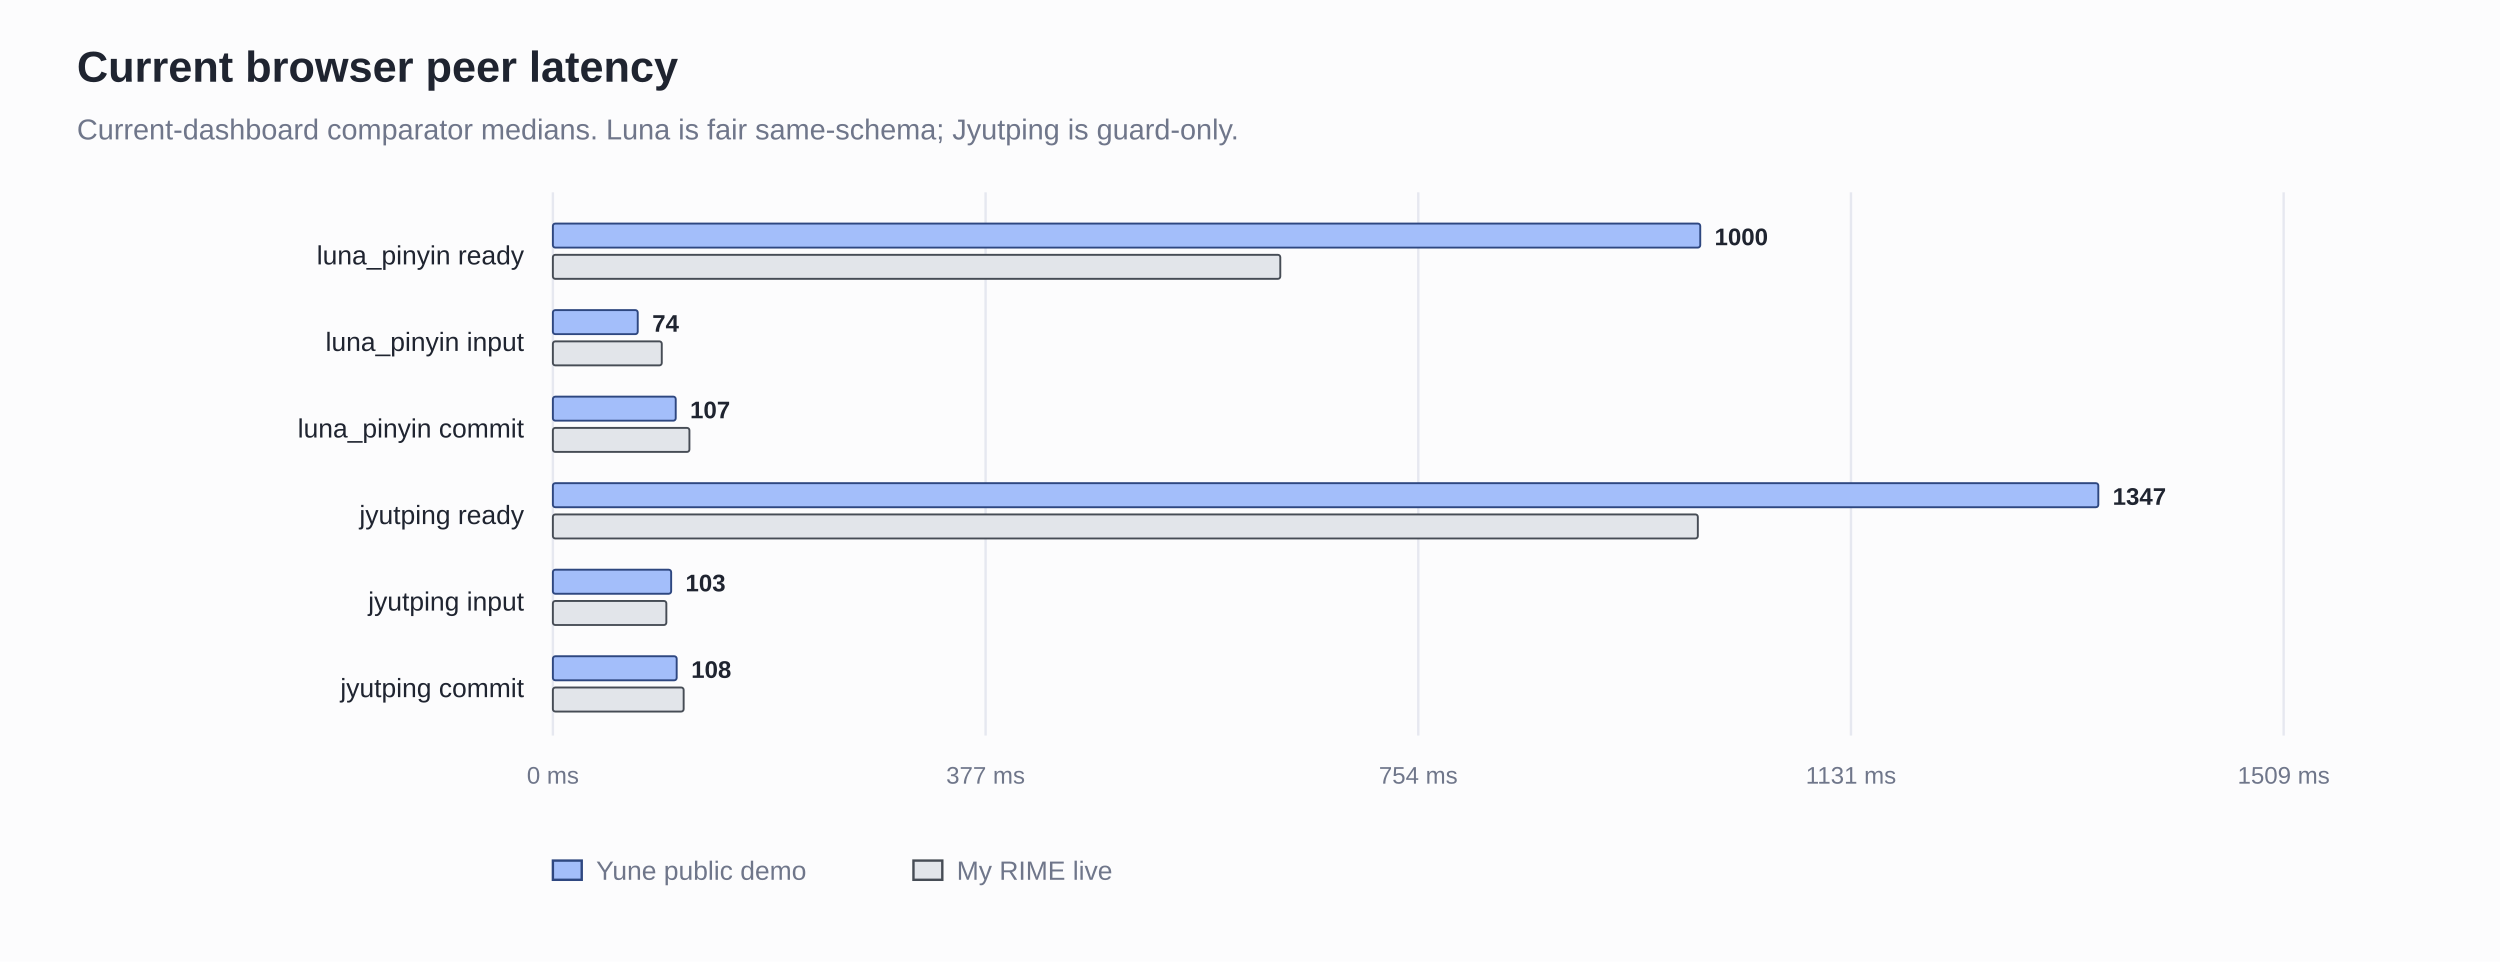
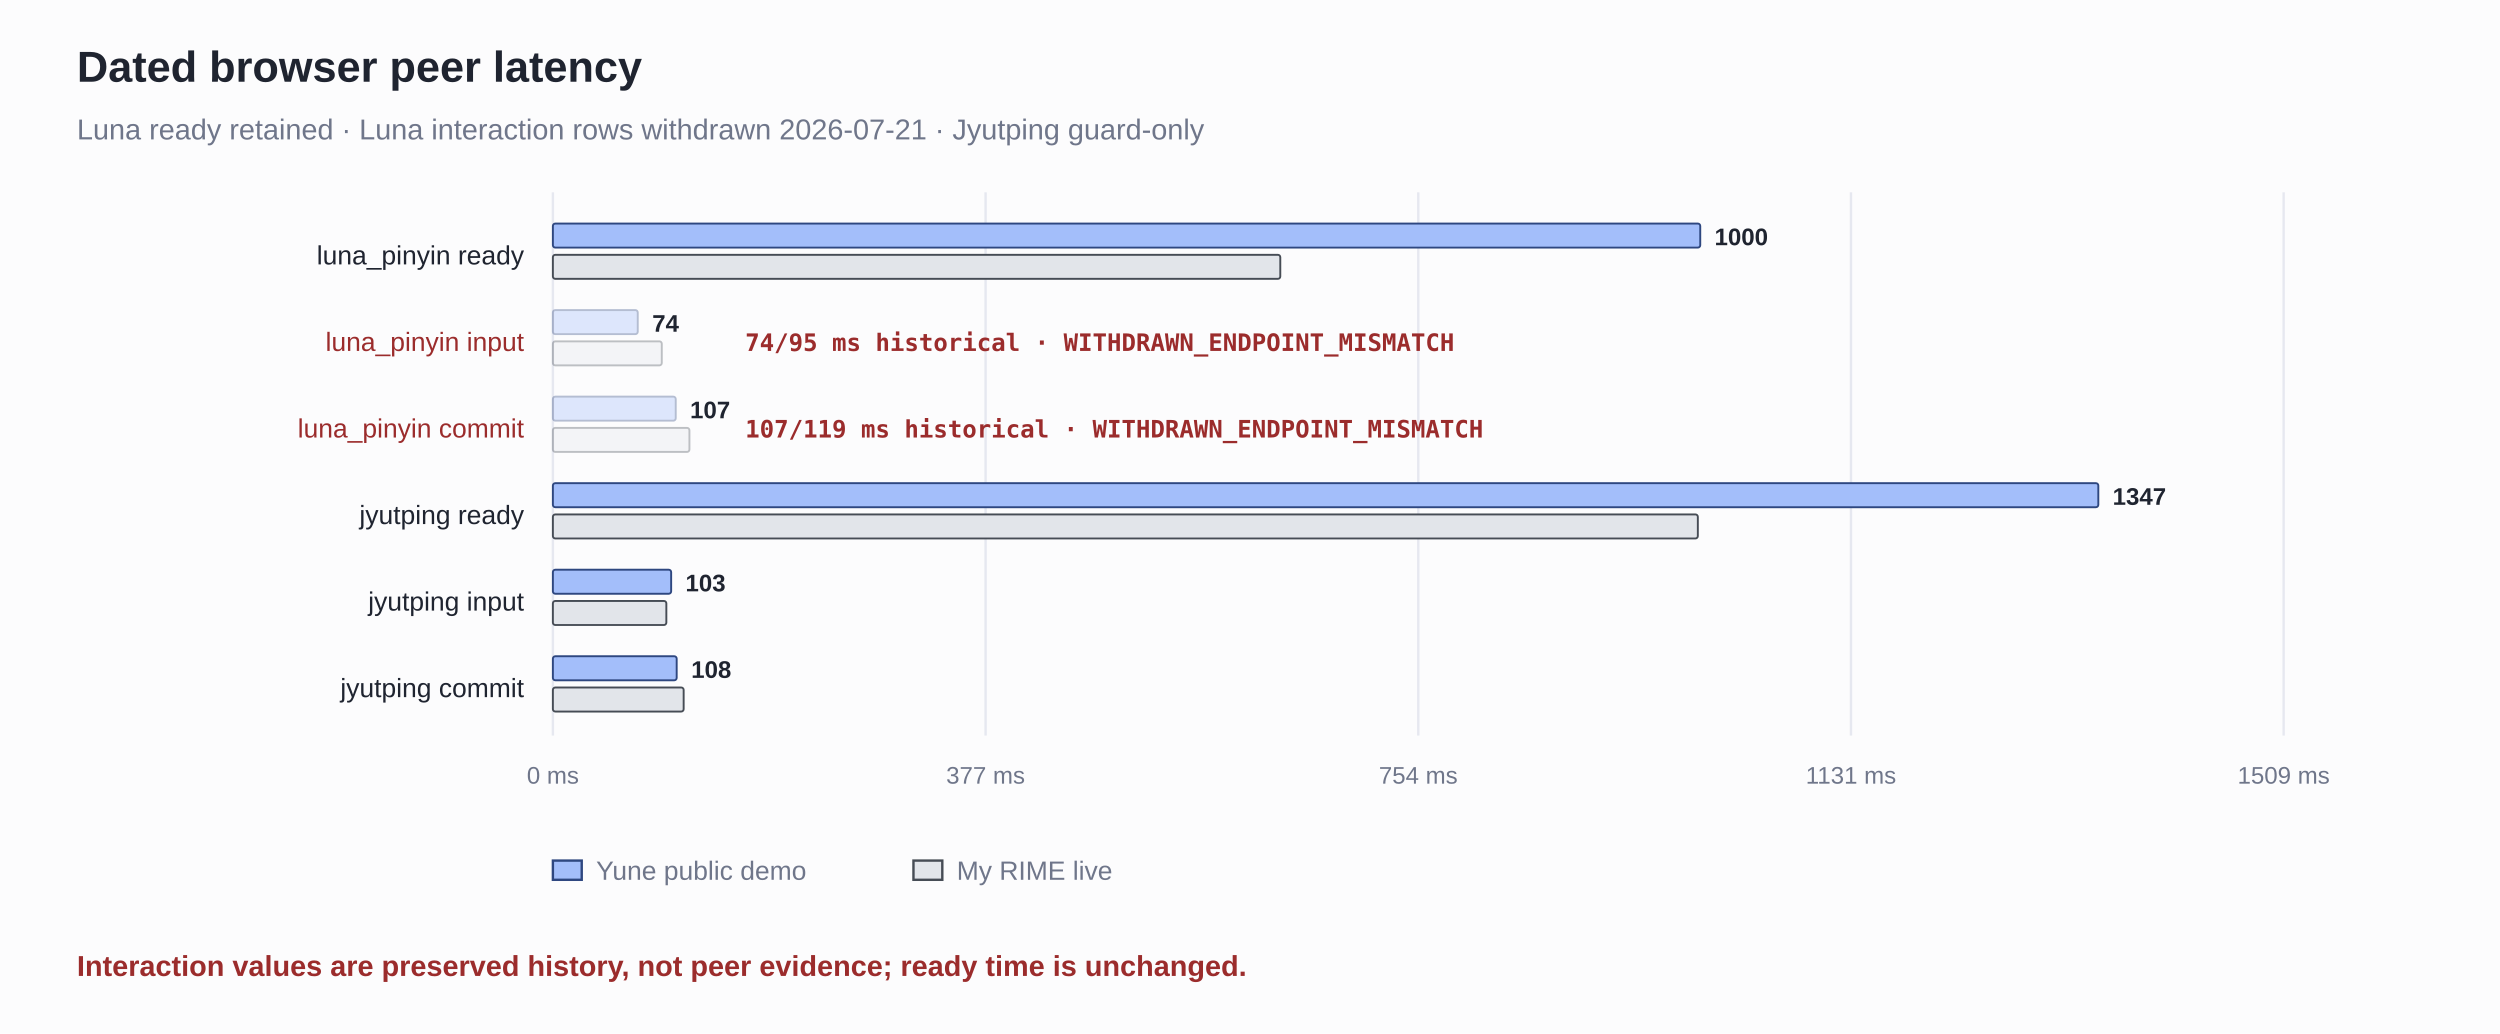
- <svg xmlns="http://www.w3.org/2000/svg" width="1040" height="400" viewBox="0 0 1040 400" role="img" aria-labelledby="title desc">
-   <rect width="1040" height="400" fill="#FCFCFD" />
-   <text x="32" y="34" font-family="Segoe UI, Arial, sans-serif" font-size="18" font-weight="700" fill="#1F2430" text-anchor="start">Current browser peer latency</text>
-   <text x="32" y="58" font-family="Segoe UI, Arial, sans-serif" font-size="12" font-weight="400" fill="#6F768A" text-anchor="start">Current-dashboard comparator medians. Luna is fair same-schema; Jyutping is guard-only.</text>
+ <svg xmlns="http://www.w3.org/2000/svg" width="1040" height="430" viewBox="0 0 1040 430" role="img" aria-labelledby="title desc">
+   <rect width="1040" height="430" fill="#FCFCFD" />
+   <text x="32" y="34" font-family="Segoe UI, Arial, sans-serif" font-size="18" font-weight="700" fill="#1F2430" text-anchor="start">Dated browser peer latency</text>
+   <text x="32" y="58" font-family="Segoe UI, Arial, sans-serif" font-size="12" font-weight="400" fill="#6F768A" text-anchor="start">Luna ready retained · Luna interaction rows withdrawn 2026-07-21 · Jyutping guard-only</text>
  <line x1="230.0" y1="80" x2="230.0" y2="306" stroke="#E6E8F0" />
  <text x="230" y="326" font-family="Segoe UI, Arial, sans-serif" font-size="10" font-weight="400" fill="#6F768A" text-anchor="middle">0 ms</text>
  <line x1="410.0" y1="80" x2="410.0" y2="306" stroke="#E6E8F0" />
  <text x="410.0" y="326" font-family="Segoe UI, Arial, sans-serif" font-size="10" font-weight="400" fill="#6F768A" text-anchor="middle">377 ms</text>
  <line x1="590.0" y1="80" x2="590.0" y2="306" stroke="#E6E8F0" />
  <text x="590.0" y="326" font-family="Segoe UI, Arial, sans-serif" font-size="10" font-weight="400" fill="#6F768A" text-anchor="middle">754 ms</text>
  <line x1="770.0" y1="80" x2="770.0" y2="306" stroke="#E6E8F0" />
  <text x="770.0" y="326" font-family="Segoe UI, Arial, sans-serif" font-size="10" font-weight="400" fill="#6F768A" text-anchor="middle">1131 ms</text>
  <line x1="950.0" y1="80" x2="950.0" y2="306" stroke="#E6E8F0" />
  <text x="950" y="326" font-family="Segoe UI, Arial, sans-serif" font-size="10" font-weight="400" fill="#6F768A" text-anchor="middle">1509 ms</text>
  <text x="218" y="110" font-family="Segoe UI, Arial, sans-serif" font-size="11" font-weight="500" fill="#1F2430" text-anchor="end">luna_pinyin ready</text>
  <rect x="230" y="93" width="477.3" height="10" rx="1" fill="#A3BEFA" stroke="#2E4780" stroke-width="0.8" />
  <text x="713.251" y="102" font-family="Segoe UI, Arial, sans-serif" font-size="10" font-weight="600" fill="#1F2430" text-anchor="start">1000</text>
  <rect x="230" y="106" width="302.6" height="10" rx="1" fill="#E2E5EA" stroke="#464C55" stroke-width="0.8" />
-   <text x="218" y="146" font-family="Segoe UI, Arial, sans-serif" font-size="11" font-weight="500" fill="#1F2430" text-anchor="end">luna_pinyin input</text>
-   <rect x="230" y="129" width="35.3" height="10" rx="1" fill="#A3BEFA" stroke="#2E4780" stroke-width="0.8" />
+   <text x="218" y="146" font-family="Segoe UI, Arial, sans-serif" font-size="11" font-weight="500" fill="#9B2C2C" text-anchor="end">luna_pinyin input</text>
+   <rect x="230" y="129" width="35.3" height="10" rx="1" fill="#A3BEFA" stroke="#2E4780" stroke-width="0.8" opacity="0.35" />
  <text x="271.317" y="138" font-family="Segoe UI, Arial, sans-serif" font-size="10" font-weight="600" fill="#1F2430" text-anchor="start">74</text>
-   <rect x="230" y="142" width="45.3" height="10" rx="1" fill="#E2E5EA" stroke="#464C55" stroke-width="0.8" />
-   <text x="218" y="182" font-family="Segoe UI, Arial, sans-serif" font-size="11" font-weight="500" fill="#1F2430" text-anchor="end">luna_pinyin commit</text>
-   <rect x="230" y="165" width="51.1" height="10" rx="1" fill="#A3BEFA" stroke="#2E4780" stroke-width="0.8" />
+   <rect x="230" y="142" width="45.3" height="10" rx="1" fill="#E2E5EA" stroke="#464C55" stroke-width="0.8" opacity="0.35" />
+   <text x="310" y="146" font-family="ui-monospace, monospace" font-size="10" font-weight="700" fill="#9B2C2C">74/95 ms historical · WITHDRAWN_ENDPOINT_MISMATCH</text>
+   <text x="218" y="182" font-family="Segoe UI, Arial, sans-serif" font-size="11" font-weight="500" fill="#9B2C2C" text-anchor="end">luna_pinyin commit</text>
+   <rect x="230" y="165" width="51.1" height="10" rx="1" fill="#A3BEFA" stroke="#2E4780" stroke-width="0.8" opacity="0.35" />
  <text x="287.066" y="174" font-family="Segoe UI, Arial, sans-serif" font-size="10" font-weight="600" fill="#1F2430" text-anchor="start">107</text>
-   <rect x="230" y="178" width="56.8" height="10" rx="1" fill="#E2E5EA" stroke="#464C55" stroke-width="0.8" />
+   <rect x="230" y="178" width="56.8" height="10" rx="1" fill="#E2E5EA" stroke="#464C55" stroke-width="0.8" opacity="0.35" />
+   <text x="310" y="182" font-family="ui-monospace, monospace" font-size="10" font-weight="700" fill="#9B2C2C">107/119 ms historical · WITHDRAWN_ENDPOINT_MISMATCH</text>
  <text x="218" y="218" font-family="Segoe UI, Arial, sans-serif" font-size="11" font-weight="500" fill="#1F2430" text-anchor="end">jyutping ready</text>
  <rect x="230" y="201" width="642.9" height="10" rx="1" fill="#A3BEFA" stroke="#2E4780" stroke-width="0.8" />
  <text x="878.857" y="210" font-family="Segoe UI, Arial, sans-serif" font-size="10" font-weight="600" fill="#1F2430" text-anchor="start">1347</text>
  <rect x="230" y="214" width="476.3" height="10" rx="1" fill="#E2E5EA" stroke="#464C55" stroke-width="0.8" />
  <text x="218" y="254" font-family="Segoe UI, Arial, sans-serif" font-size="11" font-weight="500" fill="#1F2430" text-anchor="end">jyutping input</text>
  <rect x="230" y="237" width="49.2" height="10" rx="1" fill="#A3BEFA" stroke="#2E4780" stroke-width="0.8" />
  <text x="285.157" y="246" font-family="Segoe UI, Arial, sans-serif" font-size="10" font-weight="600" fill="#1F2430" text-anchor="start">103</text>
  <rect x="230" y="250" width="47.2" height="10" rx="1" fill="#E2E5EA" stroke="#464C55" stroke-width="0.8" />
  <text x="218" y="290" font-family="Segoe UI, Arial, sans-serif" font-size="11" font-weight="500" fill="#1F2430" text-anchor="end">jyutping commit</text>
  <rect x="230" y="273" width="51.5" height="10" rx="1" fill="#A3BEFA" stroke="#2E4780" stroke-width="0.8" />
  <text x="287.543" y="282" font-family="Segoe UI, Arial, sans-serif" font-size="10" font-weight="600" fill="#1F2430" text-anchor="start">108</text>
  <rect x="230" y="286" width="54.4" height="10" rx="1" fill="#E2E5EA" stroke="#464C55" stroke-width="0.8" />
  <rect x="230" y="358" width="12" height="8" fill="#A3BEFA" stroke="#2E4780" />
  <text x="248" y="366" font-family="Segoe UI, Arial, sans-serif" font-size="11" fill="#6F768A">Yune public demo</text>
  <rect x="380" y="358" width="12" height="8" fill="#E2E5EA" stroke="#464C55" />
  <text x="398" y="366" font-family="Segoe UI, Arial, sans-serif" font-size="11" fill="#6F768A">My RIME live</text>
+   <text x="32" y="406" font-family="Segoe UI, Arial, sans-serif" font-size="12" font-weight="600" fill="#9B2C2C">Interaction values are preserved history, not peer evidence; ready time is unchanged.</text>
</svg>
